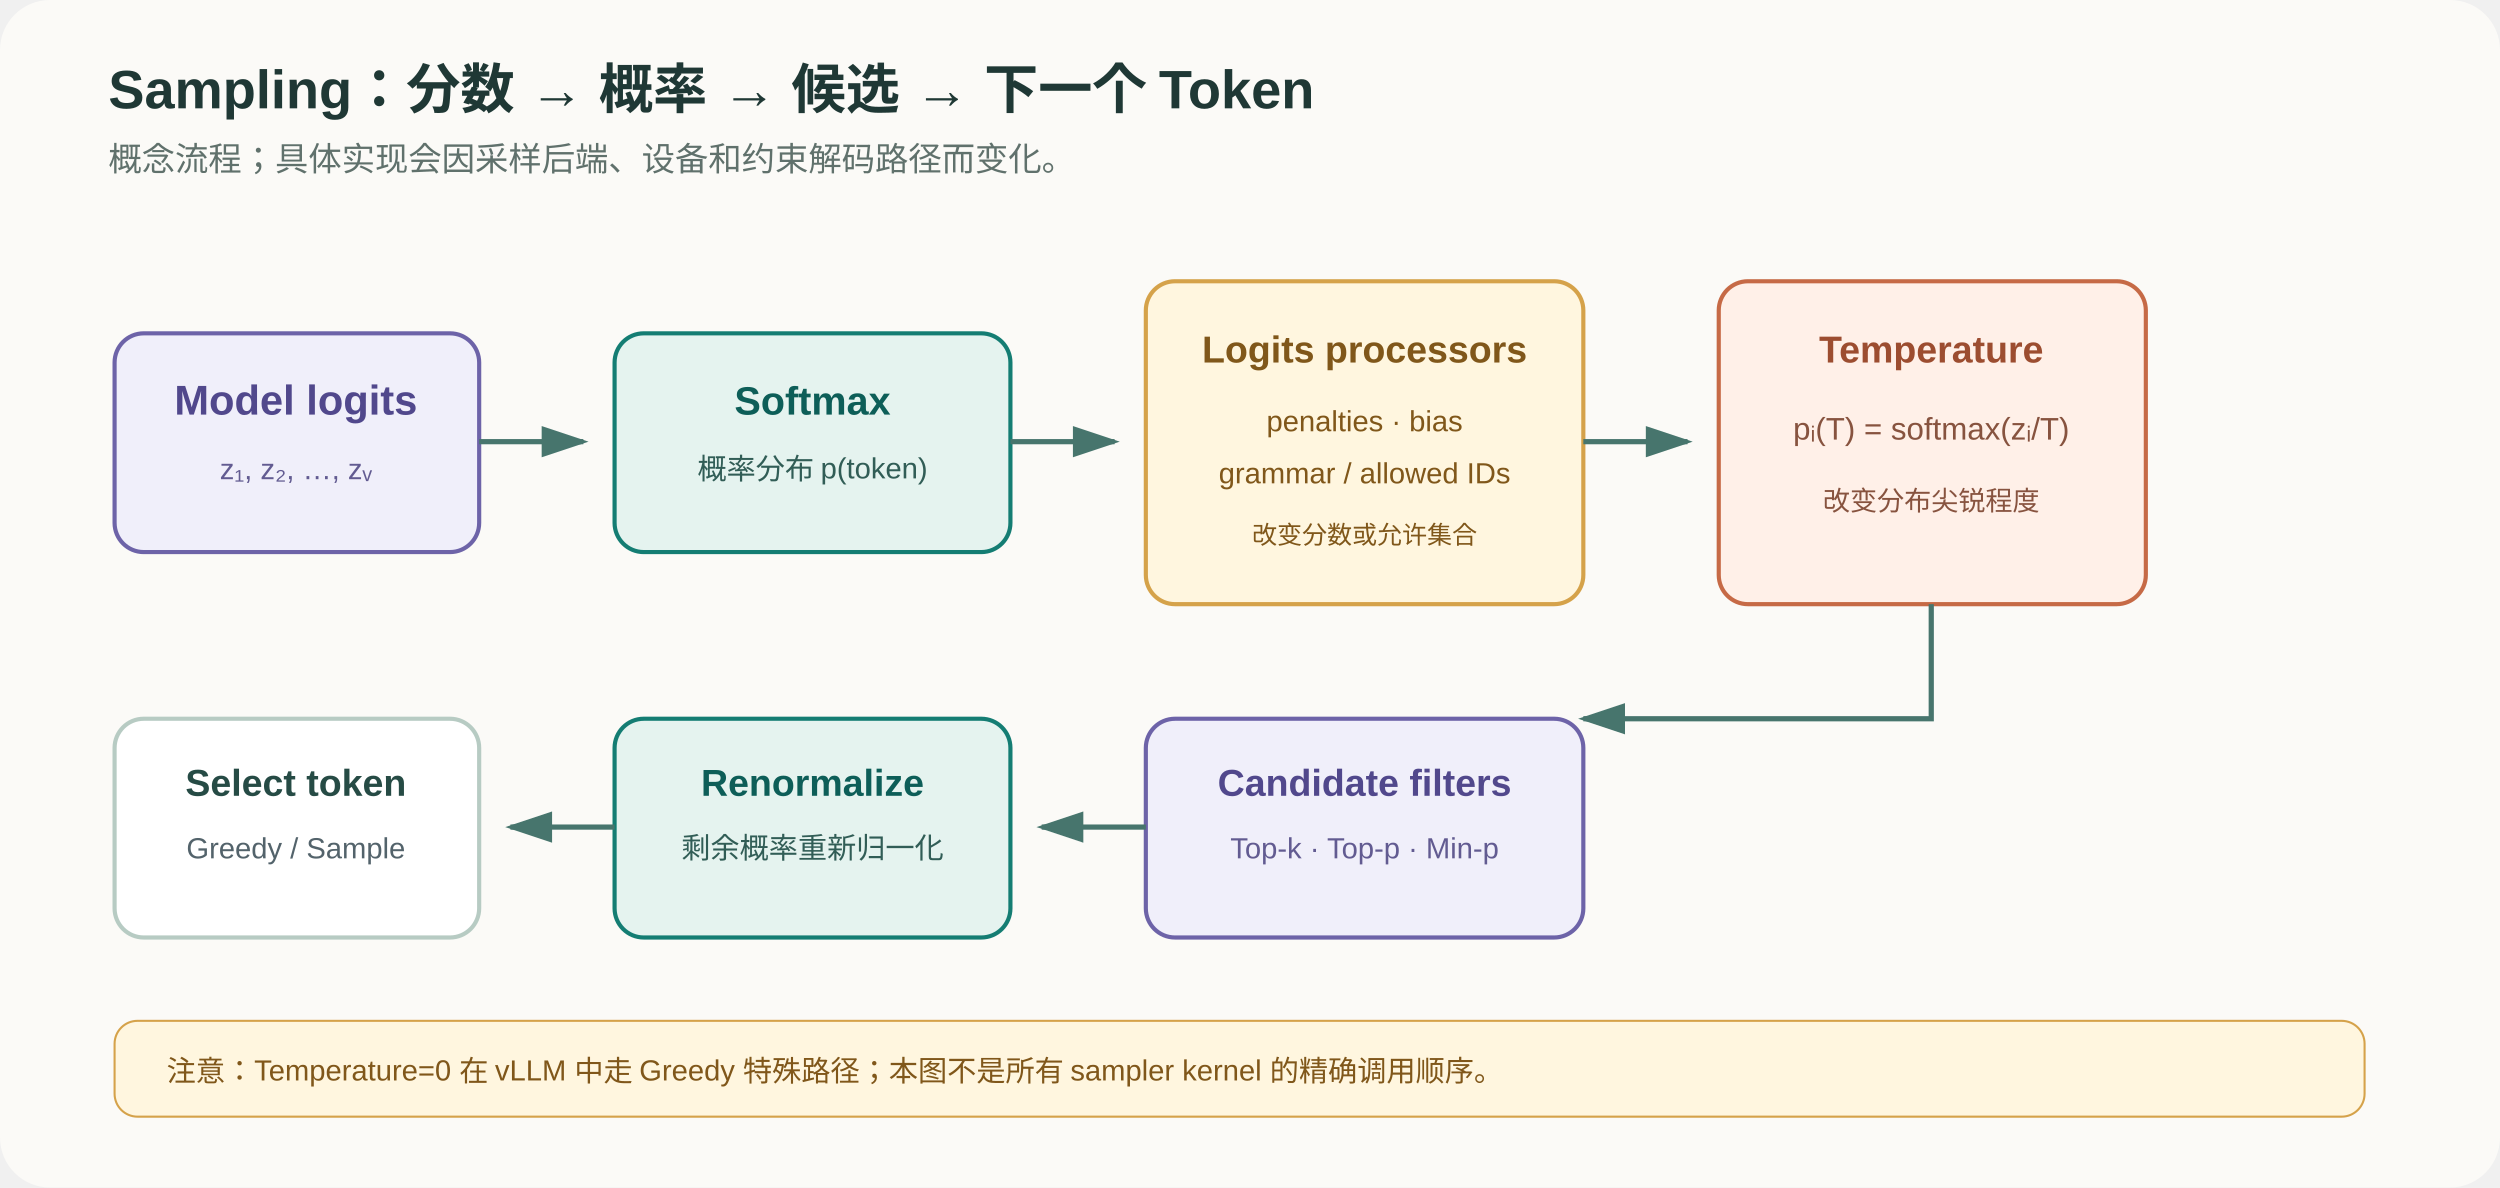
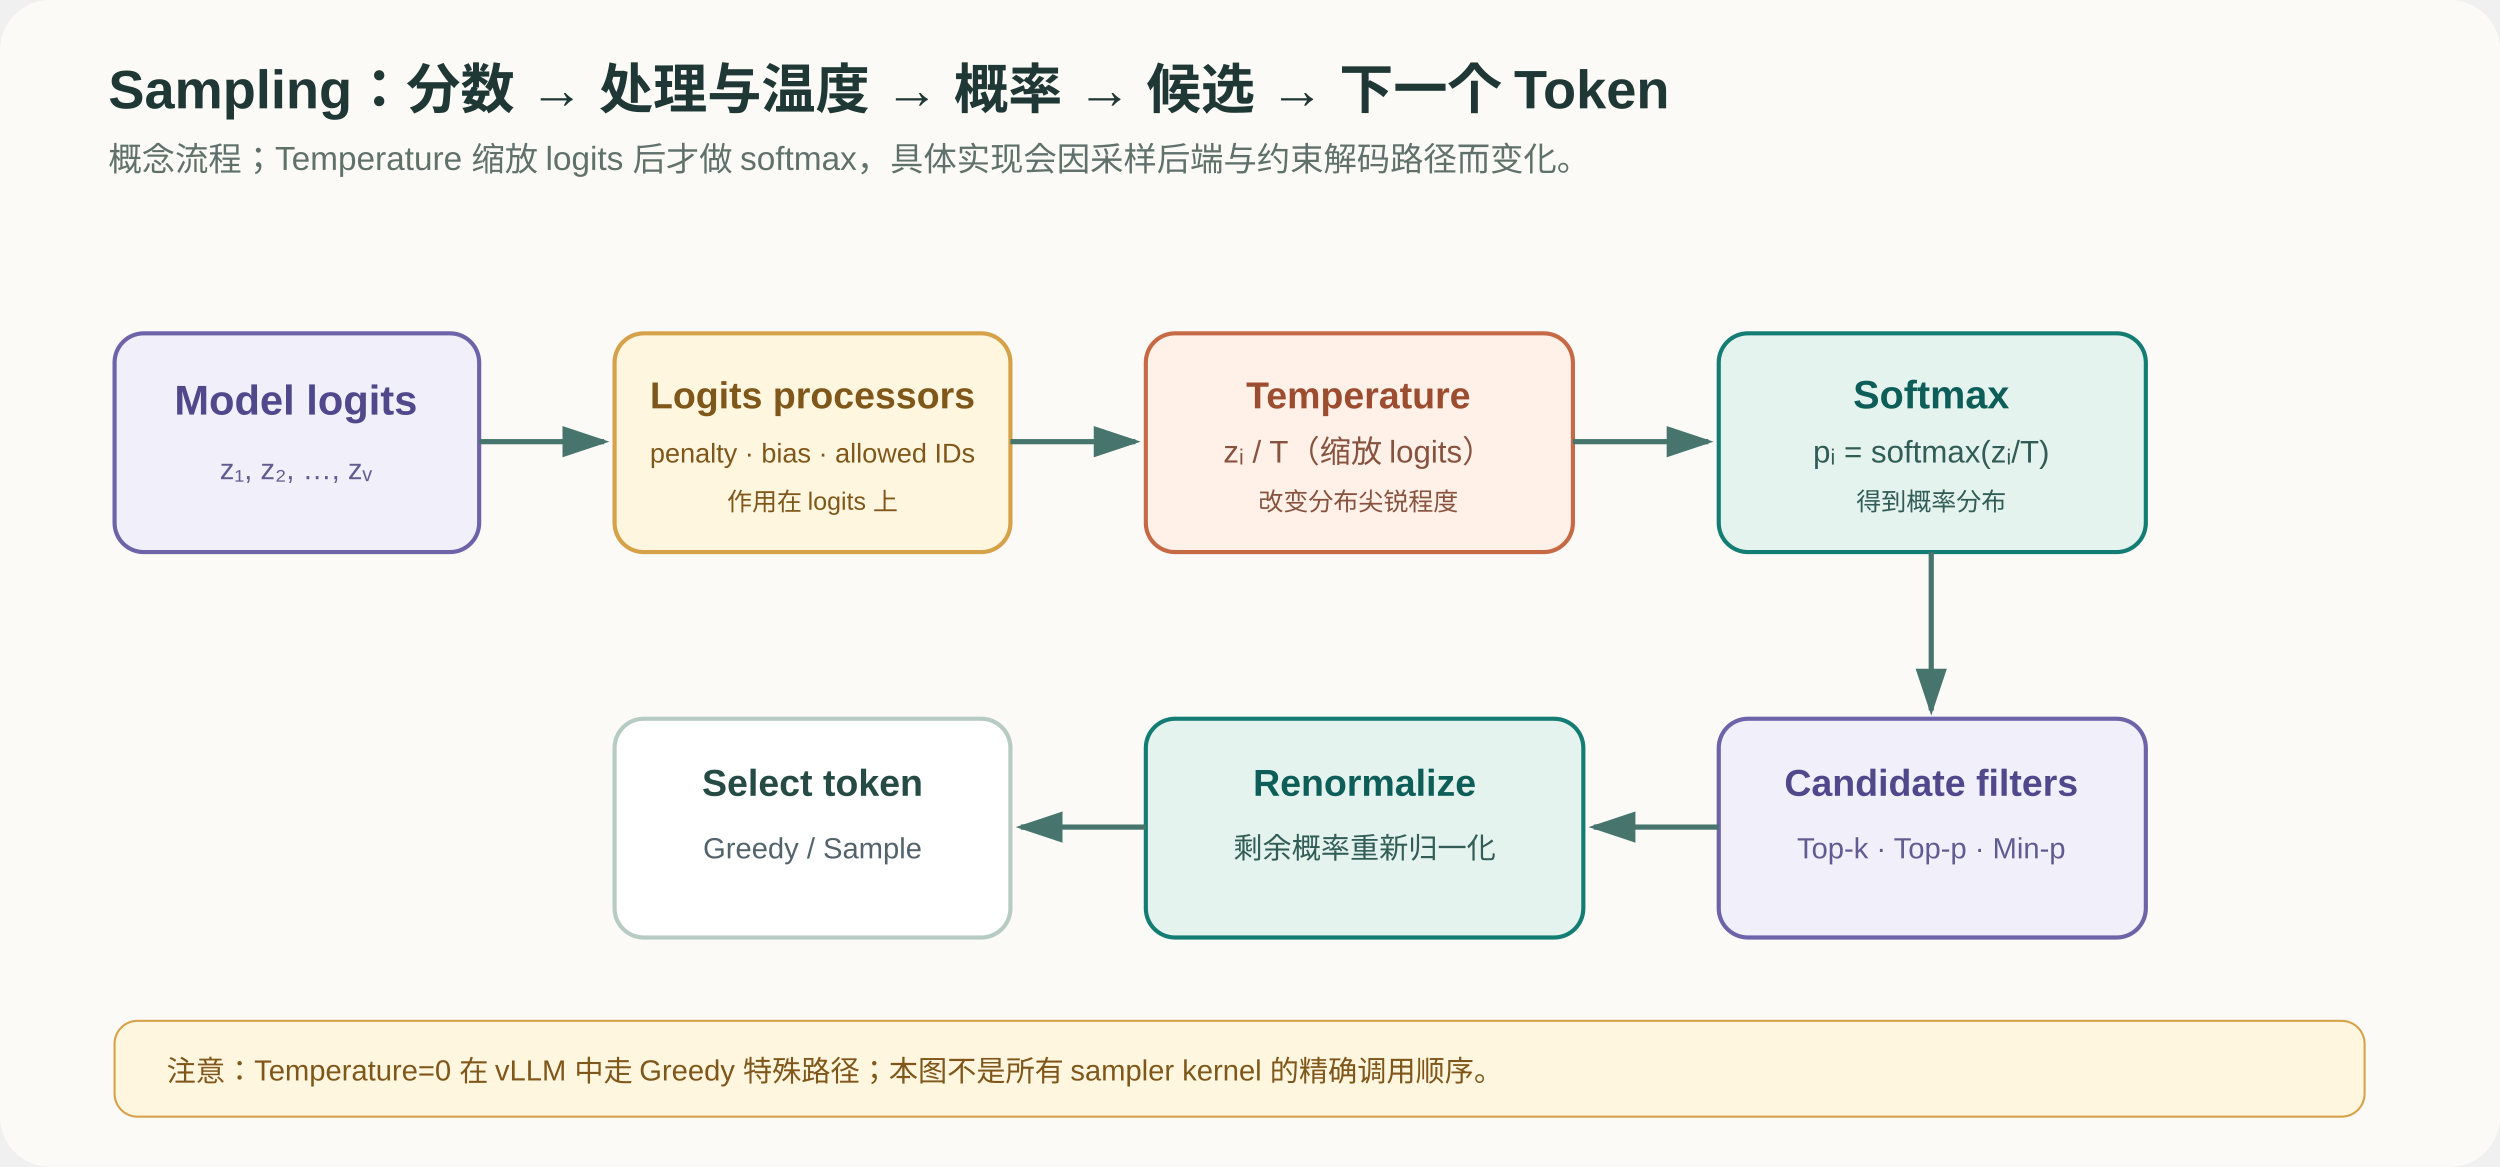
- <svg xmlns="http://www.w3.org/2000/svg" viewBox="0 0 1200 570" role="img" aria-labelledby="title desc">
+ <svg xmlns="http://www.w3.org/2000/svg" viewBox="0 0 1200 560" role="img" aria-labelledby="title desc">
  <defs>
    <marker id="a14" markerWidth="10" markerHeight="10" refX="8" refY="3" orient="auto">
      <path d="M0 0 L9 3 L0 6 Z" fill="#47756d" />
    </marker>
  </defs>
-   <rect width="1200" height="570" rx="24" fill="#fbfaf7" />
-   <text x="52" y="52" font-family="Arial,'PingFang SC',sans-serif" font-size="26" font-weight="700" fill="#1f3835">Sampling：分数 → 概率 → 候选 → 下一个 Token</text>
-   <text x="52" y="82" font-family="Arial,'PingFang SC',sans-serif" font-size="16" fill="#60716c">概念流程；具体实现会因采样后端、设备和约束解码路径而变化。</text>
+   <rect width="1200" height="560" rx="24" fill="#fbfaf7" />
+   <text x="52" y="52" font-family="Arial,'PingFang SC',sans-serif" font-size="26" font-weight="700" fill="#1f3835">Sampling：分数 → 处理与温度 → 概率 → 候选 → 下一个 Token</text>
+   <text x="52" y="82" font-family="Arial,'PingFang SC',sans-serif" font-size="16" fill="#60716c">概念流程；Temperature 缩放 logits 后才做 softmax，具体实现会因采样后端与约束解码路径而变化。</text>
  <g font-family="Arial,'PingFang SC',sans-serif">
-     <rect x="55" y="160" width="175" height="105" rx="14" fill="#f0effa" stroke="#6d63a8" stroke-width="2" />
+     <rect id="model-logits" x="55" y="160" width="175" height="105" rx="14" fill="#f0effa" stroke="#6d63a8" stroke-width="2" />
    <text x="142" y="199" text-anchor="middle" font-size="20" font-weight="700" fill="#51488c">Model logits</text>
    <text x="142" y="230" text-anchor="middle" font-size="14" fill="#625b91">z₁, z₂, …, zᵥ</text>
-     <path d="M230 212 H280" stroke="#47756d" stroke-width="2.5" marker-end="url(#a14)" />
-     <rect x="295" y="160" width="190" height="105" rx="14" fill="#e5f3ef" stroke="#147d73" stroke-width="2" />
-     <text x="390" y="199" text-anchor="middle" font-size="19" font-weight="700" fill="#0d5e58">Softmax</text>
-     <text x="390" y="230" text-anchor="middle" font-size="14" fill="#315d56">概率分布 p(token)</text>
-     <path d="M485 212 H535" stroke="#47756d" stroke-width="2.5" marker-end="url(#a14)" />
-     <rect x="550" y="135" width="210" height="155" rx="14" fill="#fff6df" stroke="#d5a24a" stroke-width="2" />
-     <text x="655" y="174" text-anchor="middle" font-size="18" font-weight="700" fill="#80571a">Logits processors</text>
-     <text x="655" y="207" text-anchor="middle" font-size="14" fill="#80571a">penalties · bias</text>
-     <text x="655" y="232" text-anchor="middle" font-size="14" fill="#80571a">grammar / allowed IDs</text>
-     <text x="655" y="261" text-anchor="middle" font-size="12" fill="#80571a">改变分数或允许集合</text>
-     <path d="M760 212 H810" stroke="#47756d" stroke-width="2.5" marker-end="url(#a14)" />
-     <rect x="825" y="135" width="205" height="155" rx="14" fill="#fff0e8" stroke="#c66a46" stroke-width="2" />
-     <text x="927" y="174" text-anchor="middle" font-size="18" font-weight="700" fill="#9c4d30">Temperature</text>
-     <text x="927" y="211" text-anchor="middle" font-size="15" fill="#87533f">pᵢ(T) = softmax(zᵢ/T)</text>
-     <text x="927" y="245" text-anchor="middle" font-size="13" fill="#87533f">改变分布尖锐程度</text>
-     <path d="M927 290 V345 H760" fill="none" stroke="#47756d" stroke-width="2.5" marker-end="url(#a14)" />
-     <rect x="550" y="345" width="210" height="105" rx="14" fill="#f0effa" stroke="#6d63a8" stroke-width="2" />
-     <text x="655" y="382" text-anchor="middle" font-size="18" font-weight="700" fill="#51488c">Candidate filters</text>
-     <text x="655" y="412" text-anchor="middle" font-size="14" fill="#625b91">Top-k · Top-p · Min-p</text>
-     <path d="M550 397 H500" stroke="#47756d" stroke-width="2.5" marker-end="url(#a14)" />
-     <rect x="295" y="345" width="190" height="105" rx="14" fill="#e5f3ef" stroke="#147d73" stroke-width="2" />
-     <text x="390" y="382" text-anchor="middle" font-size="18" font-weight="700" fill="#0d5e58">Renormalize</text>
-     <text x="390" y="412" text-anchor="middle" font-size="14" fill="#315d56">剩余概率重新归一化</text>
-     <path d="M295 397 H245" stroke="#47756d" stroke-width="2.5" marker-end="url(#a14)" />
-     <rect x="55" y="345" width="175" height="105" rx="14" fill="#fff" stroke="#b7cbc3" stroke-width="2" />
-     <text x="142" y="382" text-anchor="middle" font-size="18" font-weight="700" fill="#264b45">Select token</text>
-     <text x="142" y="412" text-anchor="middle" font-size="14" fill="#53636b">Greedy / Sample</text>
+     <path id="logits-to-processors" d="M230 212 H290" stroke="#47756d" stroke-width="2.5" marker-end="url(#a14)" />
+     <rect id="logits-processors" x="295" y="160" width="190" height="105" rx="14" fill="#fff6df" stroke="#d5a24a" stroke-width="2" />
+     <text x="390" y="196" text-anchor="middle" font-size="18" font-weight="700" fill="#80571a">Logits processors</text>
+     <text x="390" y="222" text-anchor="middle" font-size="13" fill="#80571a">penalty · bias · allowed IDs</text>
+     <text x="390" y="245" text-anchor="middle" font-size="12" fill="#80571a">作用在 logits 上</text>
+     <path id="processors-to-temperature" d="M485 212 H545" stroke="#47756d" stroke-width="2.5" marker-end="url(#a14)" />
+     <rect id="temperature" x="550" y="160" width="205" height="105" rx="14" fill="#fff0e8" stroke="#c66a46" stroke-width="2" />
+     <text x="652" y="196" text-anchor="middle" font-size="18" font-weight="700" fill="#9c4d30">Temperature</text>
+     <text x="652" y="222" text-anchor="middle" font-size="15" fill="#87533f">zᵢ / T（缩放 logits）</text>
+     <text x="652" y="245" text-anchor="middle" font-size="12" fill="#87533f">改变分布尖锐程度</text>
+     <path id="temperature-to-softmax" d="M755 212 H820" stroke="#47756d" stroke-width="2.5" marker-end="url(#a14)" />
+     <rect id="softmax" x="825" y="160" width="205" height="105" rx="14" fill="#e5f3ef" stroke="#147d73" stroke-width="2" />
+     <text x="927" y="196" text-anchor="middle" font-size="19" font-weight="700" fill="#0d5e58">Softmax</text>
+     <text x="927" y="222" text-anchor="middle" font-size="15" fill="#315d56">pᵢ = softmax(zᵢ/T)</text>
+     <text x="927" y="245" text-anchor="middle" font-size="12" fill="#315d56">得到概率分布</text>
+     <path id="softmax-to-filters" d="M927 265 V341" stroke="#47756d" stroke-width="2.5" marker-end="url(#a14)" />
+     <rect id="candidate-filters" x="825" y="345" width="205" height="105" rx="14" fill="#f0effa" stroke="#6d63a8" stroke-width="2" />
+     <text x="927" y="382" text-anchor="middle" font-size="18" font-weight="700" fill="#51488c">Candidate filters</text>
+     <text x="927" y="412" text-anchor="middle" font-size="14" fill="#625b91">Top-k · Top-p · Min-p</text>
+     <path id="filters-to-renormalize" d="M825 397 H765" stroke="#47756d" stroke-width="2.5" marker-end="url(#a14)" />
+     <rect id="renormalize" x="550" y="345" width="210" height="105" rx="14" fill="#e5f3ef" stroke="#147d73" stroke-width="2" />
+     <text x="655" y="382" text-anchor="middle" font-size="18" font-weight="700" fill="#0d5e58">Renormalize</text>
+     <text x="655" y="412" text-anchor="middle" font-size="14" fill="#315d56">剩余概率重新归一化</text>
+     <path id="renormalize-to-select" d="M550 397 H490" stroke="#47756d" stroke-width="2.5" marker-end="url(#a14)" />
+     <rect id="select-token" x="295" y="345" width="190" height="105" rx="14" fill="#fff" stroke="#b7cbc3" stroke-width="2" />
+     <text x="390" y="382" text-anchor="middle" font-size="18" font-weight="700" fill="#264b45">Select token</text>
+     <text x="390" y="412" text-anchor="middle" font-size="14" fill="#53636b">Greedy / Sample</text>
  </g>
  <rect x="55" y="490" width="1080" height="46" rx="11" fill="#fff6df" stroke="#d5a24a" />
  <text x="80" y="519" font-family="Arial,'PingFang SC',sans-serif" font-size="14" fill="#80571a">注意：Temperature=0 在 vLLM 中走 Greedy 特殊路径；本图不是所有 sampler kernel 的精确调用顺序。</text>
</svg>
